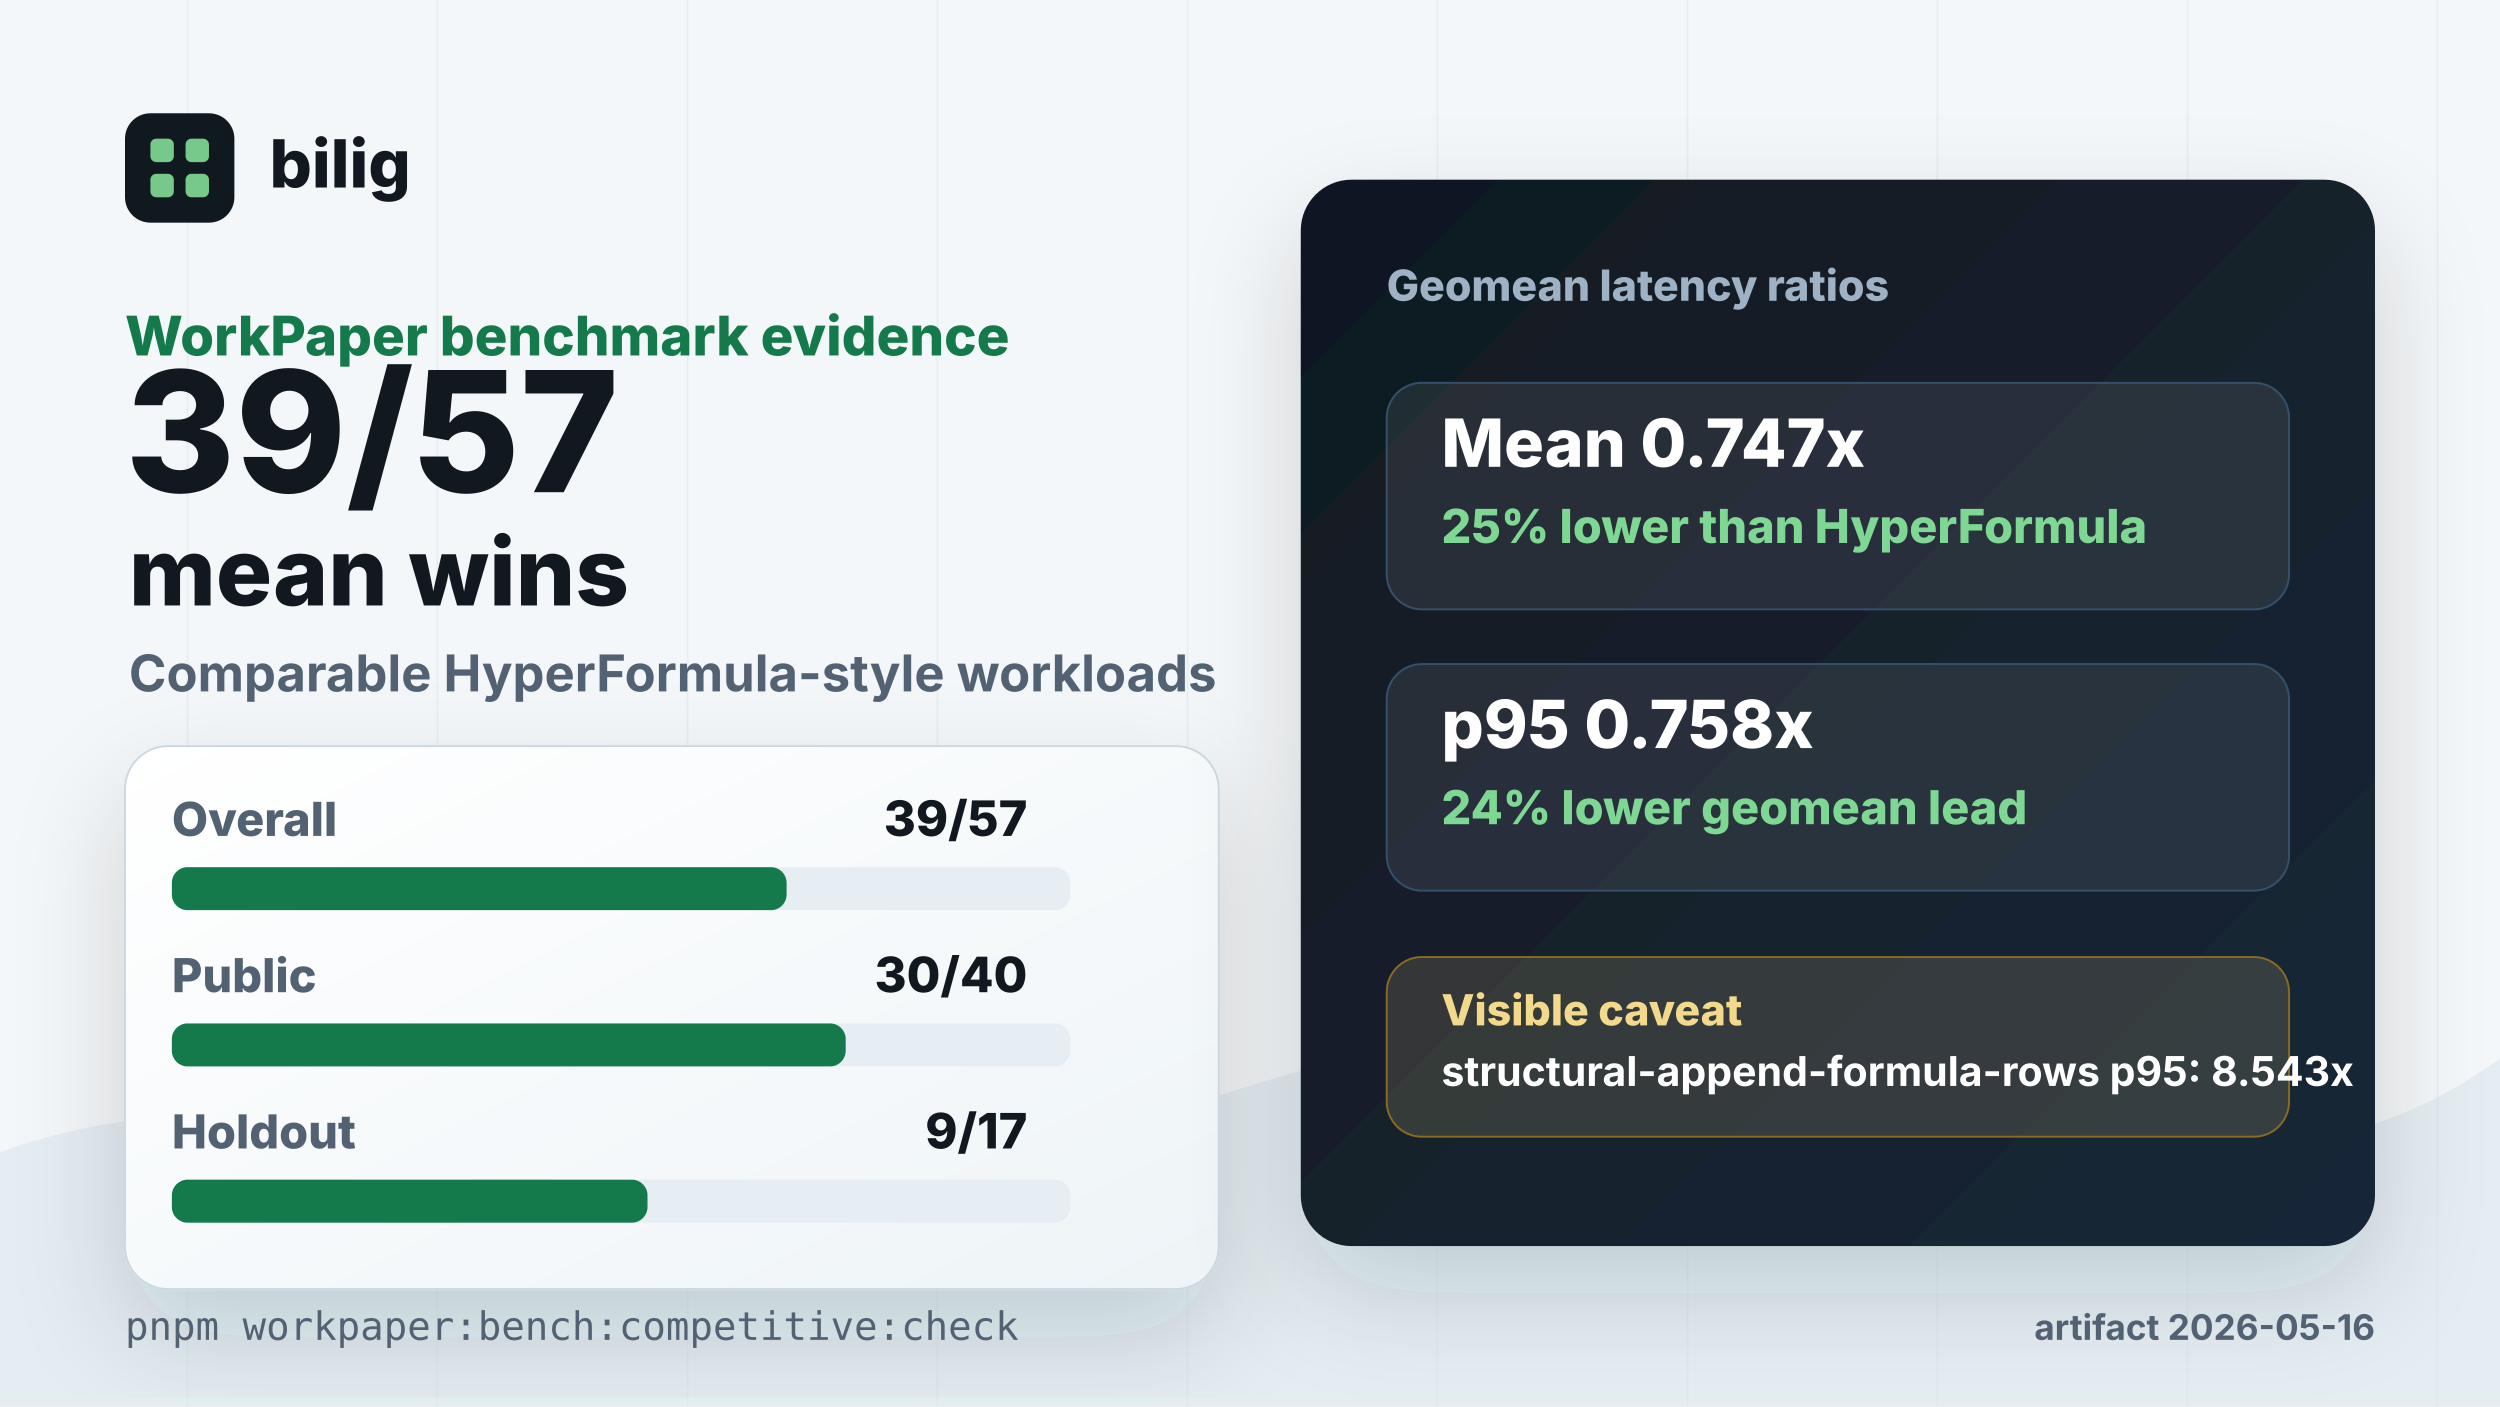
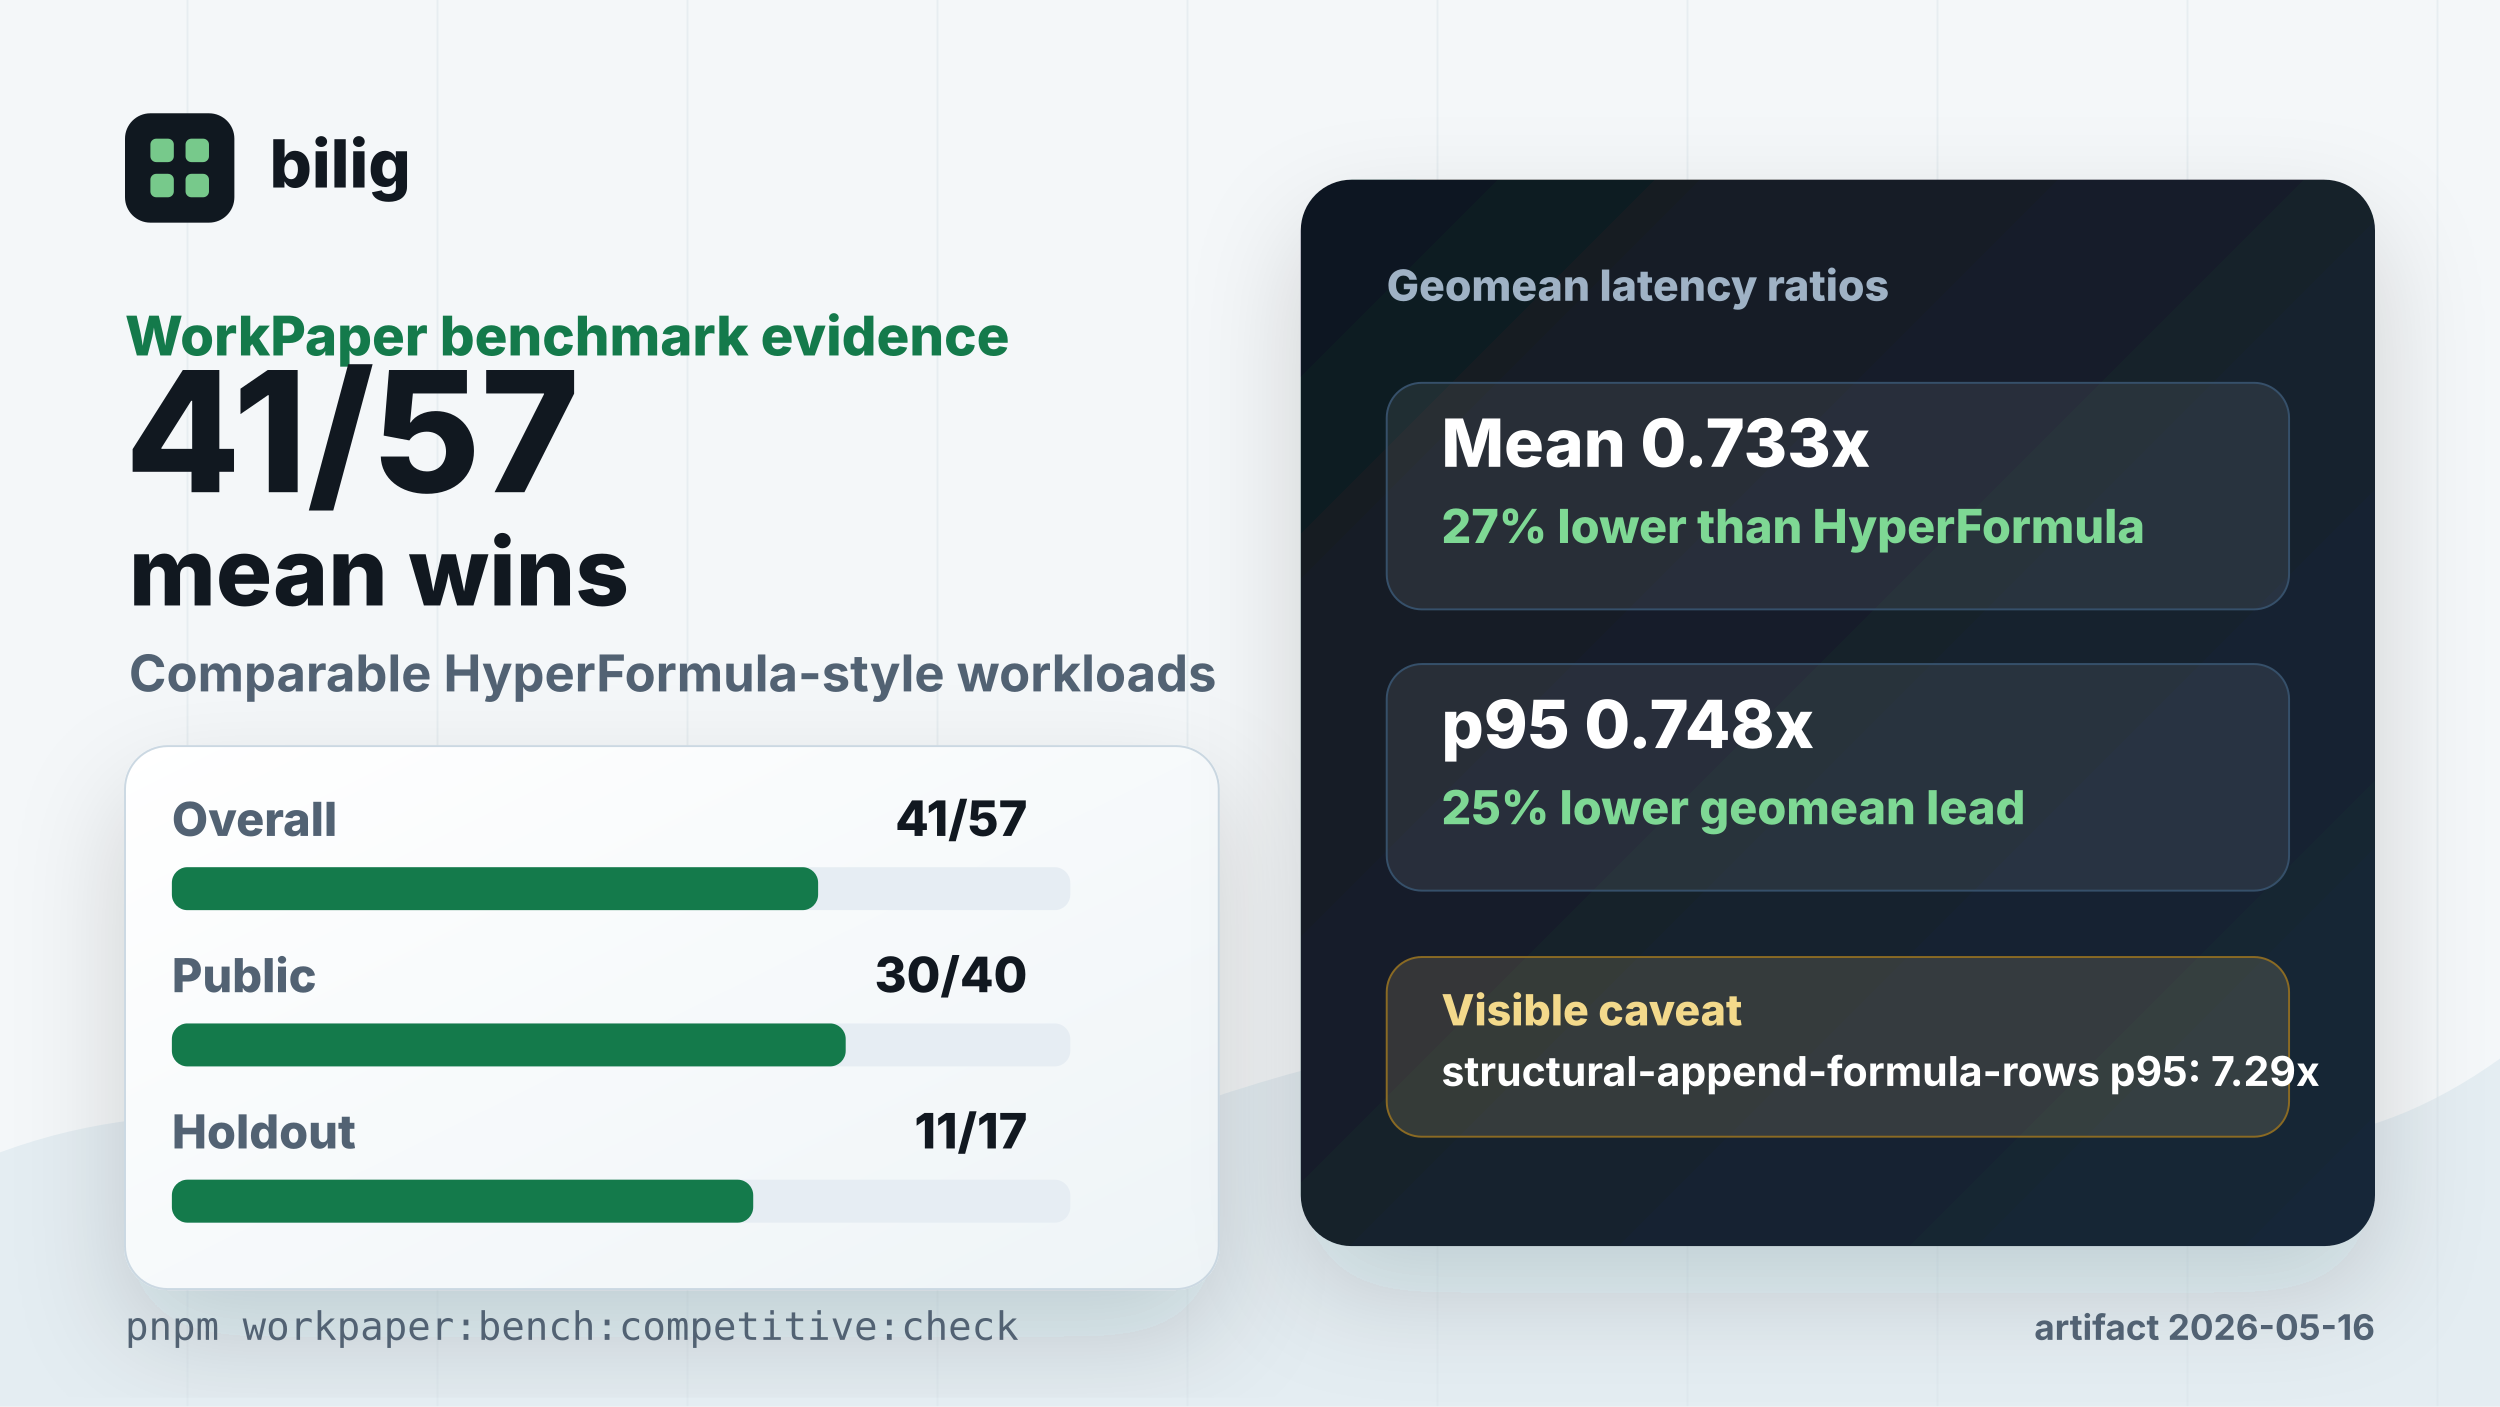
<svg xmlns="http://www.w3.org/2000/svg" width="1280" height="720" viewBox="0 0 1280 720">
  <defs>
    <linearGradient id="panel" x1="0" x2="1" y1="0" y2="1">
      <stop offset="0" stop-color="#ffffff" />
      <stop offset="1" stop-color="#eef4f7" />
    </linearGradient>
    <linearGradient id="dark" x1="0" x2="1" y1="0" y2="1">
      <stop offset="0" stop-color="#101820" />
      <stop offset="1" stop-color="#192838" />
    </linearGradient>
    <filter id="shadow" x="-20%" y="-20%" width="140%" height="140%">
      <feDropShadow dx="0" dy="24" stdDeviation="28" flood-color="#102033" flood-opacity="0.16" />
    </filter>
  </defs>
  <rect width="1280" height="720" fill="#f4f7f9" />
  <path d="M0 590 C190 520 340 674 520 600 C700 526 814 502 1000 560 C1135 602 1210 592 1280 542 L1280 720 L0 720 Z" fill="#e4edf2" />
  <g opacity="0.5" stroke="#d9e3ea" stroke-width="1">
    <path d="M96 0 V720" />
    <path d="M224 0 V720" />
    <path d="M352 0 V720" />
    <path d="M480 0 V720" />
    <path d="M608 0 V720" />
    <path d="M736 0 V720" />
    <path d="M864 0 V720" />
    <path d="M992 0 V720" />
    <path d="M1120 0 V720" />
    <path d="M1248 0 V720" />
  </g>
  <g transform="translate(64 58)">
    <rect x="0" y="0" width="56" height="56" rx="13" fill="#101820" />
    <rect x="13" y="13" width="12" height="12" rx="3" fill="#77c98b" />
    <rect x="31" y="13" width="12" height="12" rx="3" fill="#77c98b" />
    <rect x="13" y="31" width="12" height="12" rx="3" fill="#77c98b" />
    <rect x="31" y="31" width="12" height="12" rx="3" fill="#77c98b" />
    <text x="74" y="38" fill="#111820" font-family="Inter, Arial, Helvetica, sans-serif" font-size="34" font-weight="820">bilig</text>
  </g>
  <text x="64" y="182" fill="#147a4b" font-family="Inter, Arial, Helvetica, sans-serif" font-size="28" font-weight="820">WorkPaper benchmark evidence</text>
-   <text x="64" y="252" fill="#111820" font-family="Inter, Arial, Helvetica, sans-serif" font-size="86" font-weight="830" letter-spacing="0">39/57</text>
+   <text x="64" y="252" fill="#111820" font-family="Inter, Arial, Helvetica, sans-serif" font-size="86" font-weight="830" letter-spacing="0">41/57</text>
  <text x="66" y="310" fill="#111820" font-family="Inter, Arial, Helvetica, sans-serif" font-size="48" font-weight="800" letter-spacing="0">mean wins</text>
  <text x="66" y="354" fill="#526273" font-family="Inter, Arial, Helvetica, sans-serif" font-size="26" font-weight="650">Comparable HyperFormula-style workloads</text>
  <g filter="url(#shadow)">
    <rect x="64" y="382" width="560" height="278" rx="22" fill="url(#panel)" stroke="#cbd8e2" />
  </g>
  <g transform="translate(88 428)">
    <text x="0" y="0" fill="#526273" font-family="Inter, Arial, Helvetica, sans-serif" font-size="24" font-weight="760">Overall</text>
-     <text x="438" y="0" text-anchor="end" fill="#111820" font-family="Inter, Arial, Helvetica, sans-serif" font-size="25" font-weight="820">39/57</text>
+     <text x="438" y="0" text-anchor="end" fill="#111820" font-family="Inter, Arial, Helvetica, sans-serif" font-size="25" font-weight="820">41/57</text>
    <rect x="0" y="16" width="460" height="22" rx="8" fill="#e6edf3" />
-     <rect x="0" y="16" width="314.74" height="22" rx="8" fill="#147a4b" />
+     <rect x="0" y="16" width="330.88" height="22" rx="8" fill="#147a4b" />
  </g>
  <g transform="translate(88 508)">
    <text x="0" y="0" fill="#526273" font-family="Inter, Arial, Helvetica, sans-serif" font-size="24" font-weight="760">Public</text>
    <text x="438" y="0" text-anchor="end" fill="#111820" font-family="Inter, Arial, Helvetica, sans-serif" font-size="25" font-weight="820">30/40</text>
    <rect x="0" y="16" width="460" height="22" rx="8" fill="#e6edf3" />
    <rect x="0" y="16" width="345.00" height="22" rx="8" fill="#147a4b" />
  </g>
  <g transform="translate(88 588)">
    <text x="0" y="0" fill="#526273" font-family="Inter, Arial, Helvetica, sans-serif" font-size="24" font-weight="760">Holdout</text>
-     <text x="438" y="0" text-anchor="end" fill="#111820" font-family="Inter, Arial, Helvetica, sans-serif" font-size="25" font-weight="820">9/17</text>
+     <text x="438" y="0" text-anchor="end" fill="#111820" font-family="Inter, Arial, Helvetica, sans-serif" font-size="25" font-weight="820">11/17</text>
    <rect x="0" y="16" width="460" height="22" rx="8" fill="#e6edf3" />
-     <rect x="0" y="16" width="243.53" height="22" rx="8" fill="#147a4b" />
+     <rect x="0" y="16" width="297.65" height="22" rx="8" fill="#147a4b" />
  </g>
  <g filter="url(#shadow)">
    <rect x="666" y="92" width="550" height="546" rx="26" fill="url(#dark)" />
  </g>
  <text x="710" y="154" fill="#9fb2c5" font-family="Inter, Arial, Helvetica, sans-serif" font-size="22" font-weight="760">Geomean latency ratios</text>
  <g transform="translate(710 196)">
    <rect x="0" y="0" width="462" height="116" rx="18" fill="#ffffff" fill-opacity="0.08" stroke="#36506a" />
-     <text x="28" y="43" fill="#ffffff" font-family="Inter, Arial, Helvetica, sans-serif" font-size="34" font-weight="840">Mean 0.747x</text>
-     <text x="28" y="82" fill="#7ed894" font-family="Inter, Arial, Helvetica, sans-serif" font-size="24" font-weight="780">25% lower than HyperFormula</text>
+     <text x="28" y="43" fill="#ffffff" font-family="Inter, Arial, Helvetica, sans-serif" font-size="34" font-weight="840">Mean 0.733x</text>
+     <text x="28" y="82" fill="#7ed894" font-family="Inter, Arial, Helvetica, sans-serif" font-size="24" font-weight="780">27% lower than HyperFormula</text>
  </g>
  <g transform="translate(710 340)">
    <rect x="0" y="0" width="462" height="116" rx="18" fill="#ffffff" fill-opacity="0.08" stroke="#36506a" />
-     <text x="28" y="43" fill="#ffffff" font-family="Inter, Arial, Helvetica, sans-serif" font-size="34" font-weight="840">p95 0.758x</text>
-     <text x="28" y="82" fill="#7ed894" font-family="Inter, Arial, Helvetica, sans-serif" font-size="24" font-weight="780">24% lower geomean lead</text>
+     <text x="28" y="43" fill="#ffffff" font-family="Inter, Arial, Helvetica, sans-serif" font-size="34" font-weight="840">p95 0.748x</text>
+     <text x="28" y="82" fill="#7ed894" font-family="Inter, Arial, Helvetica, sans-serif" font-size="24" font-weight="780">25% lower geomean lead</text>
  </g>
  <g transform="translate(710 490)">
    <rect x="0" y="0" width="462" height="92" rx="18" fill="#f4d991" fill-opacity="0.14" stroke="#8a6a23" />
    <text x="28" y="35" fill="#f3d98b" font-family="Inter, Arial, Helvetica, sans-serif" font-size="22" font-weight="820">Visible caveat</text>
-     <text x="28" y="66" fill="#ffffff" font-family="Inter, Arial, Helvetica, sans-serif" font-size="21" font-weight="650">structural-append-formula-rows p95: 8.543x</text>
+     <text x="28" y="66" fill="#ffffff" font-family="Inter, Arial, Helvetica, sans-serif" font-size="21" font-weight="650">structural-append-formula-rows p95: 7.29x</text>
  </g>
  <text x="64" y="686" fill="#526273" font-family="SFMono-Regular, Menlo, Consolas, monospace" font-size="20">pnpm workpaper:bench:competitive:check</text>
  <text x="1216" y="686" text-anchor="end" fill="#526273" font-family="Inter, Arial, Helvetica, sans-serif" font-size="18" font-weight="650">artifact 2026-05-16</text>
</svg>
